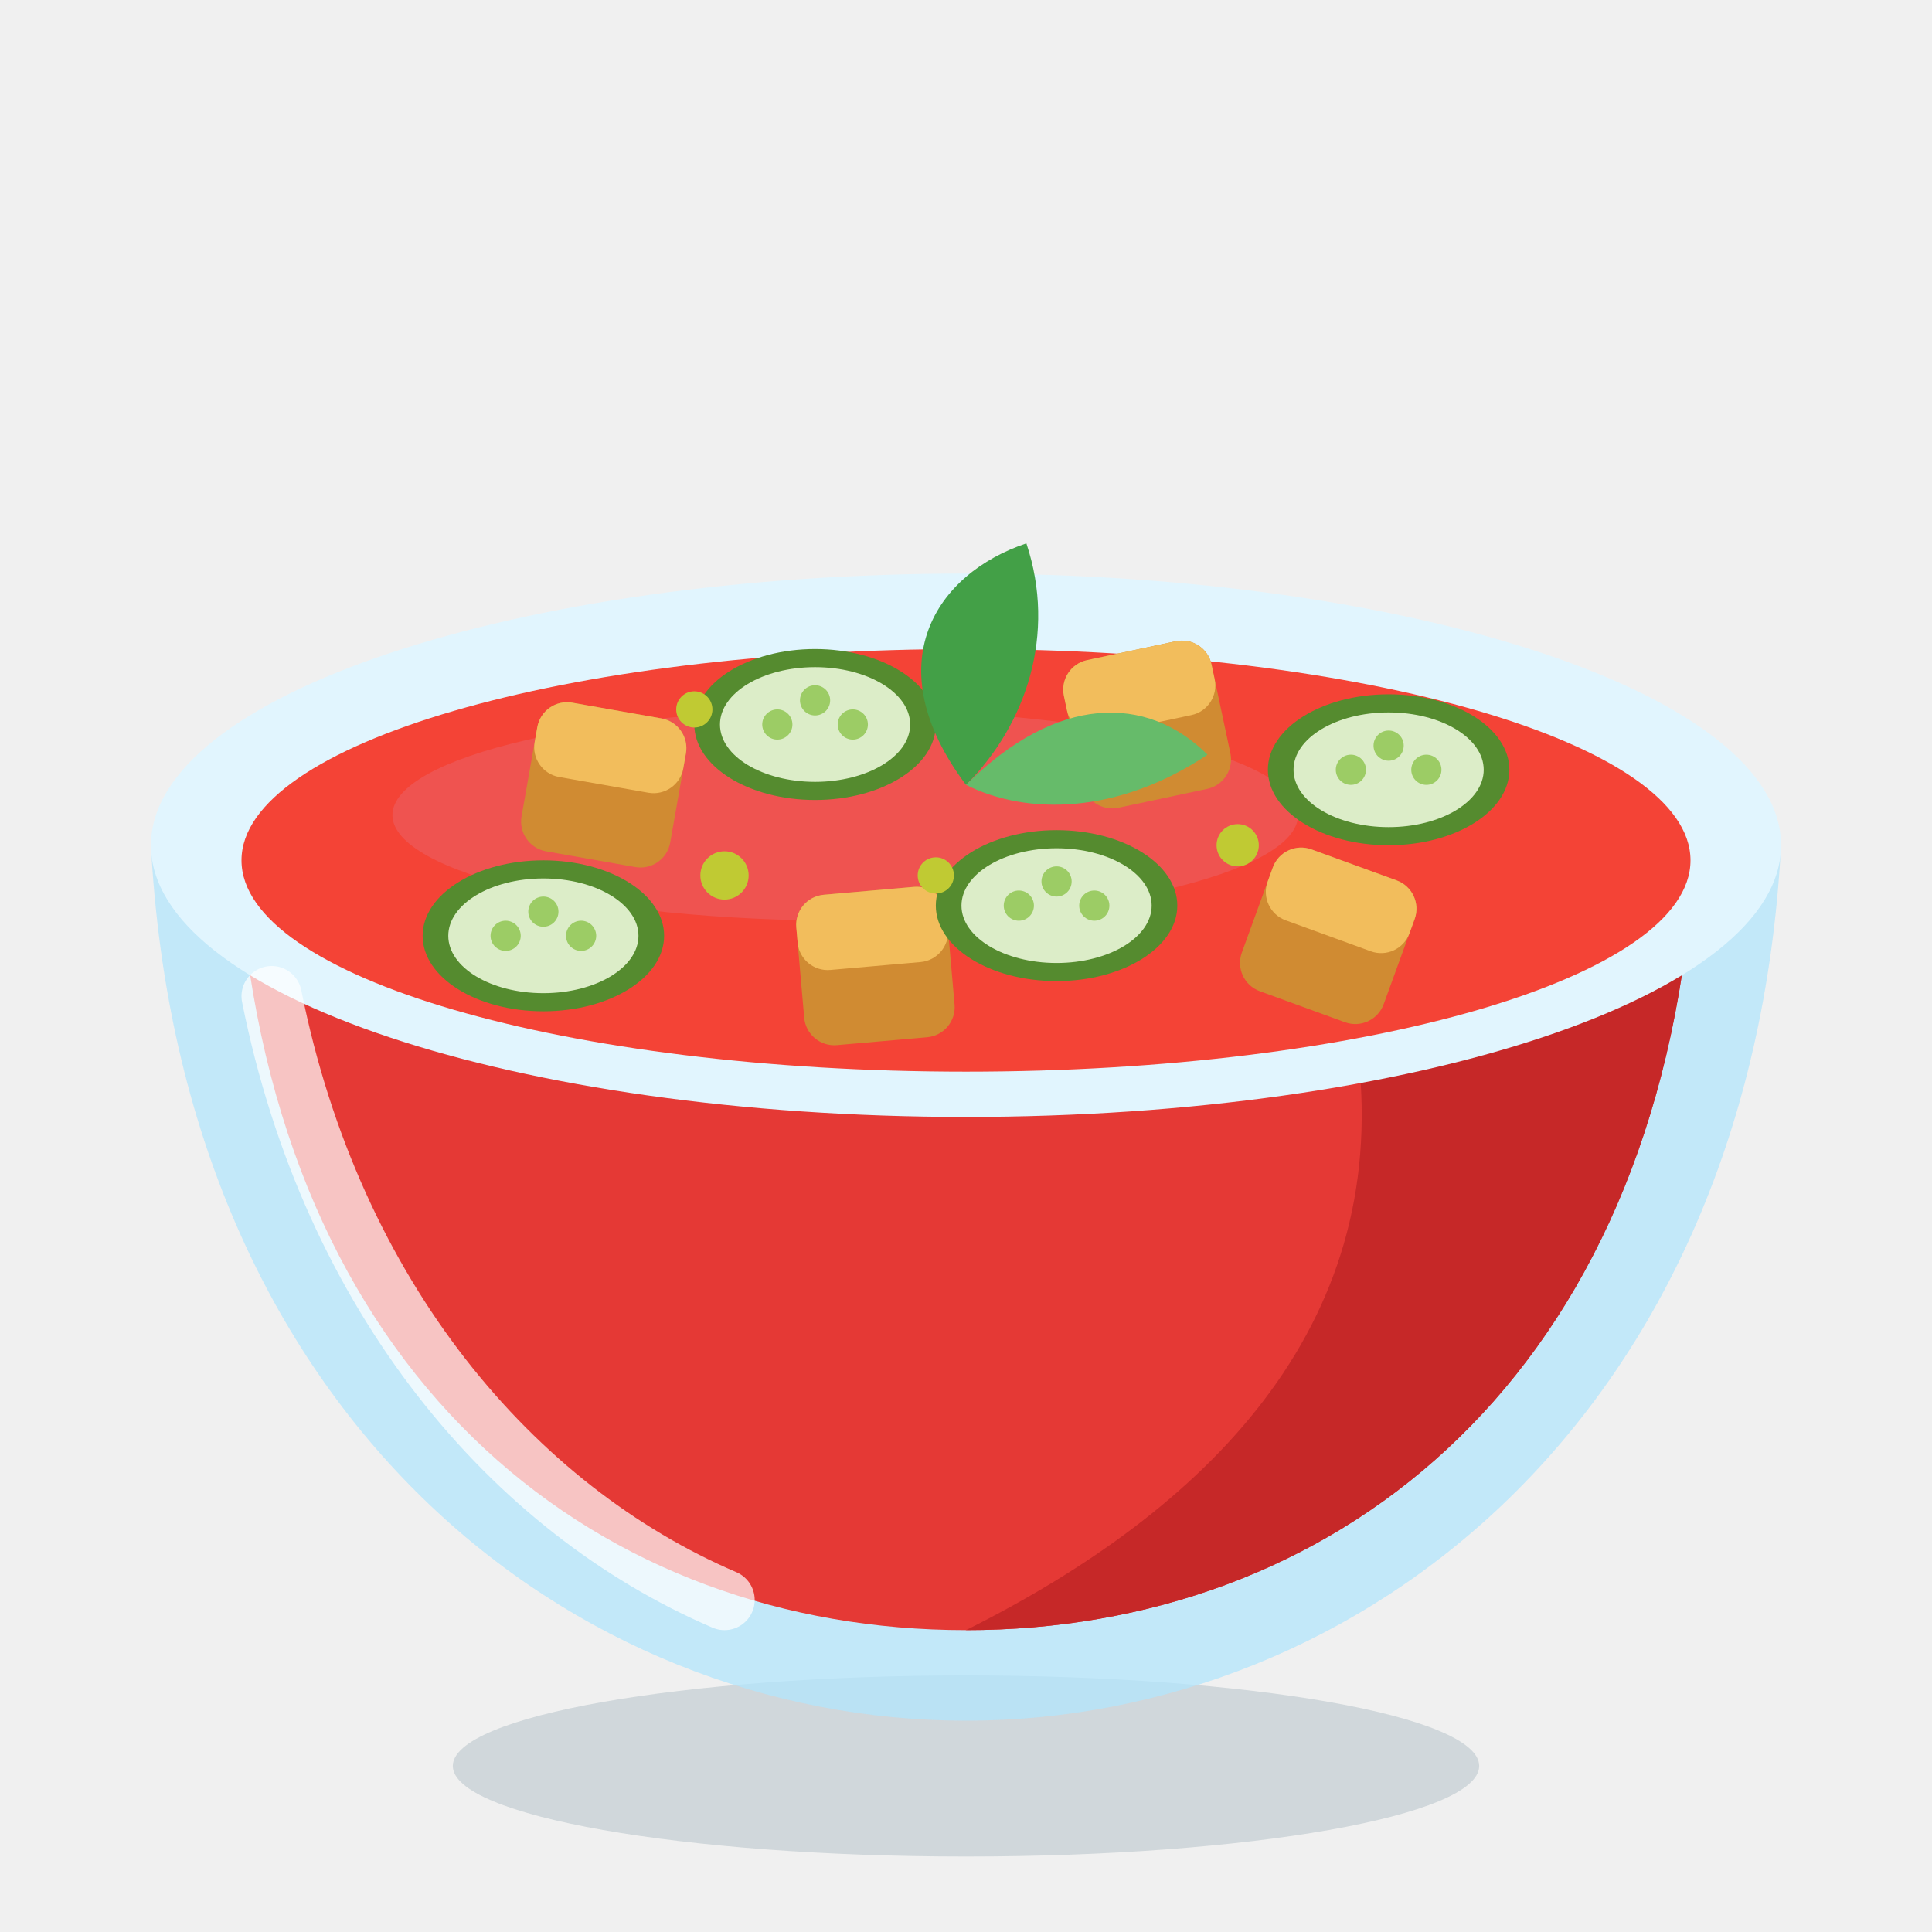
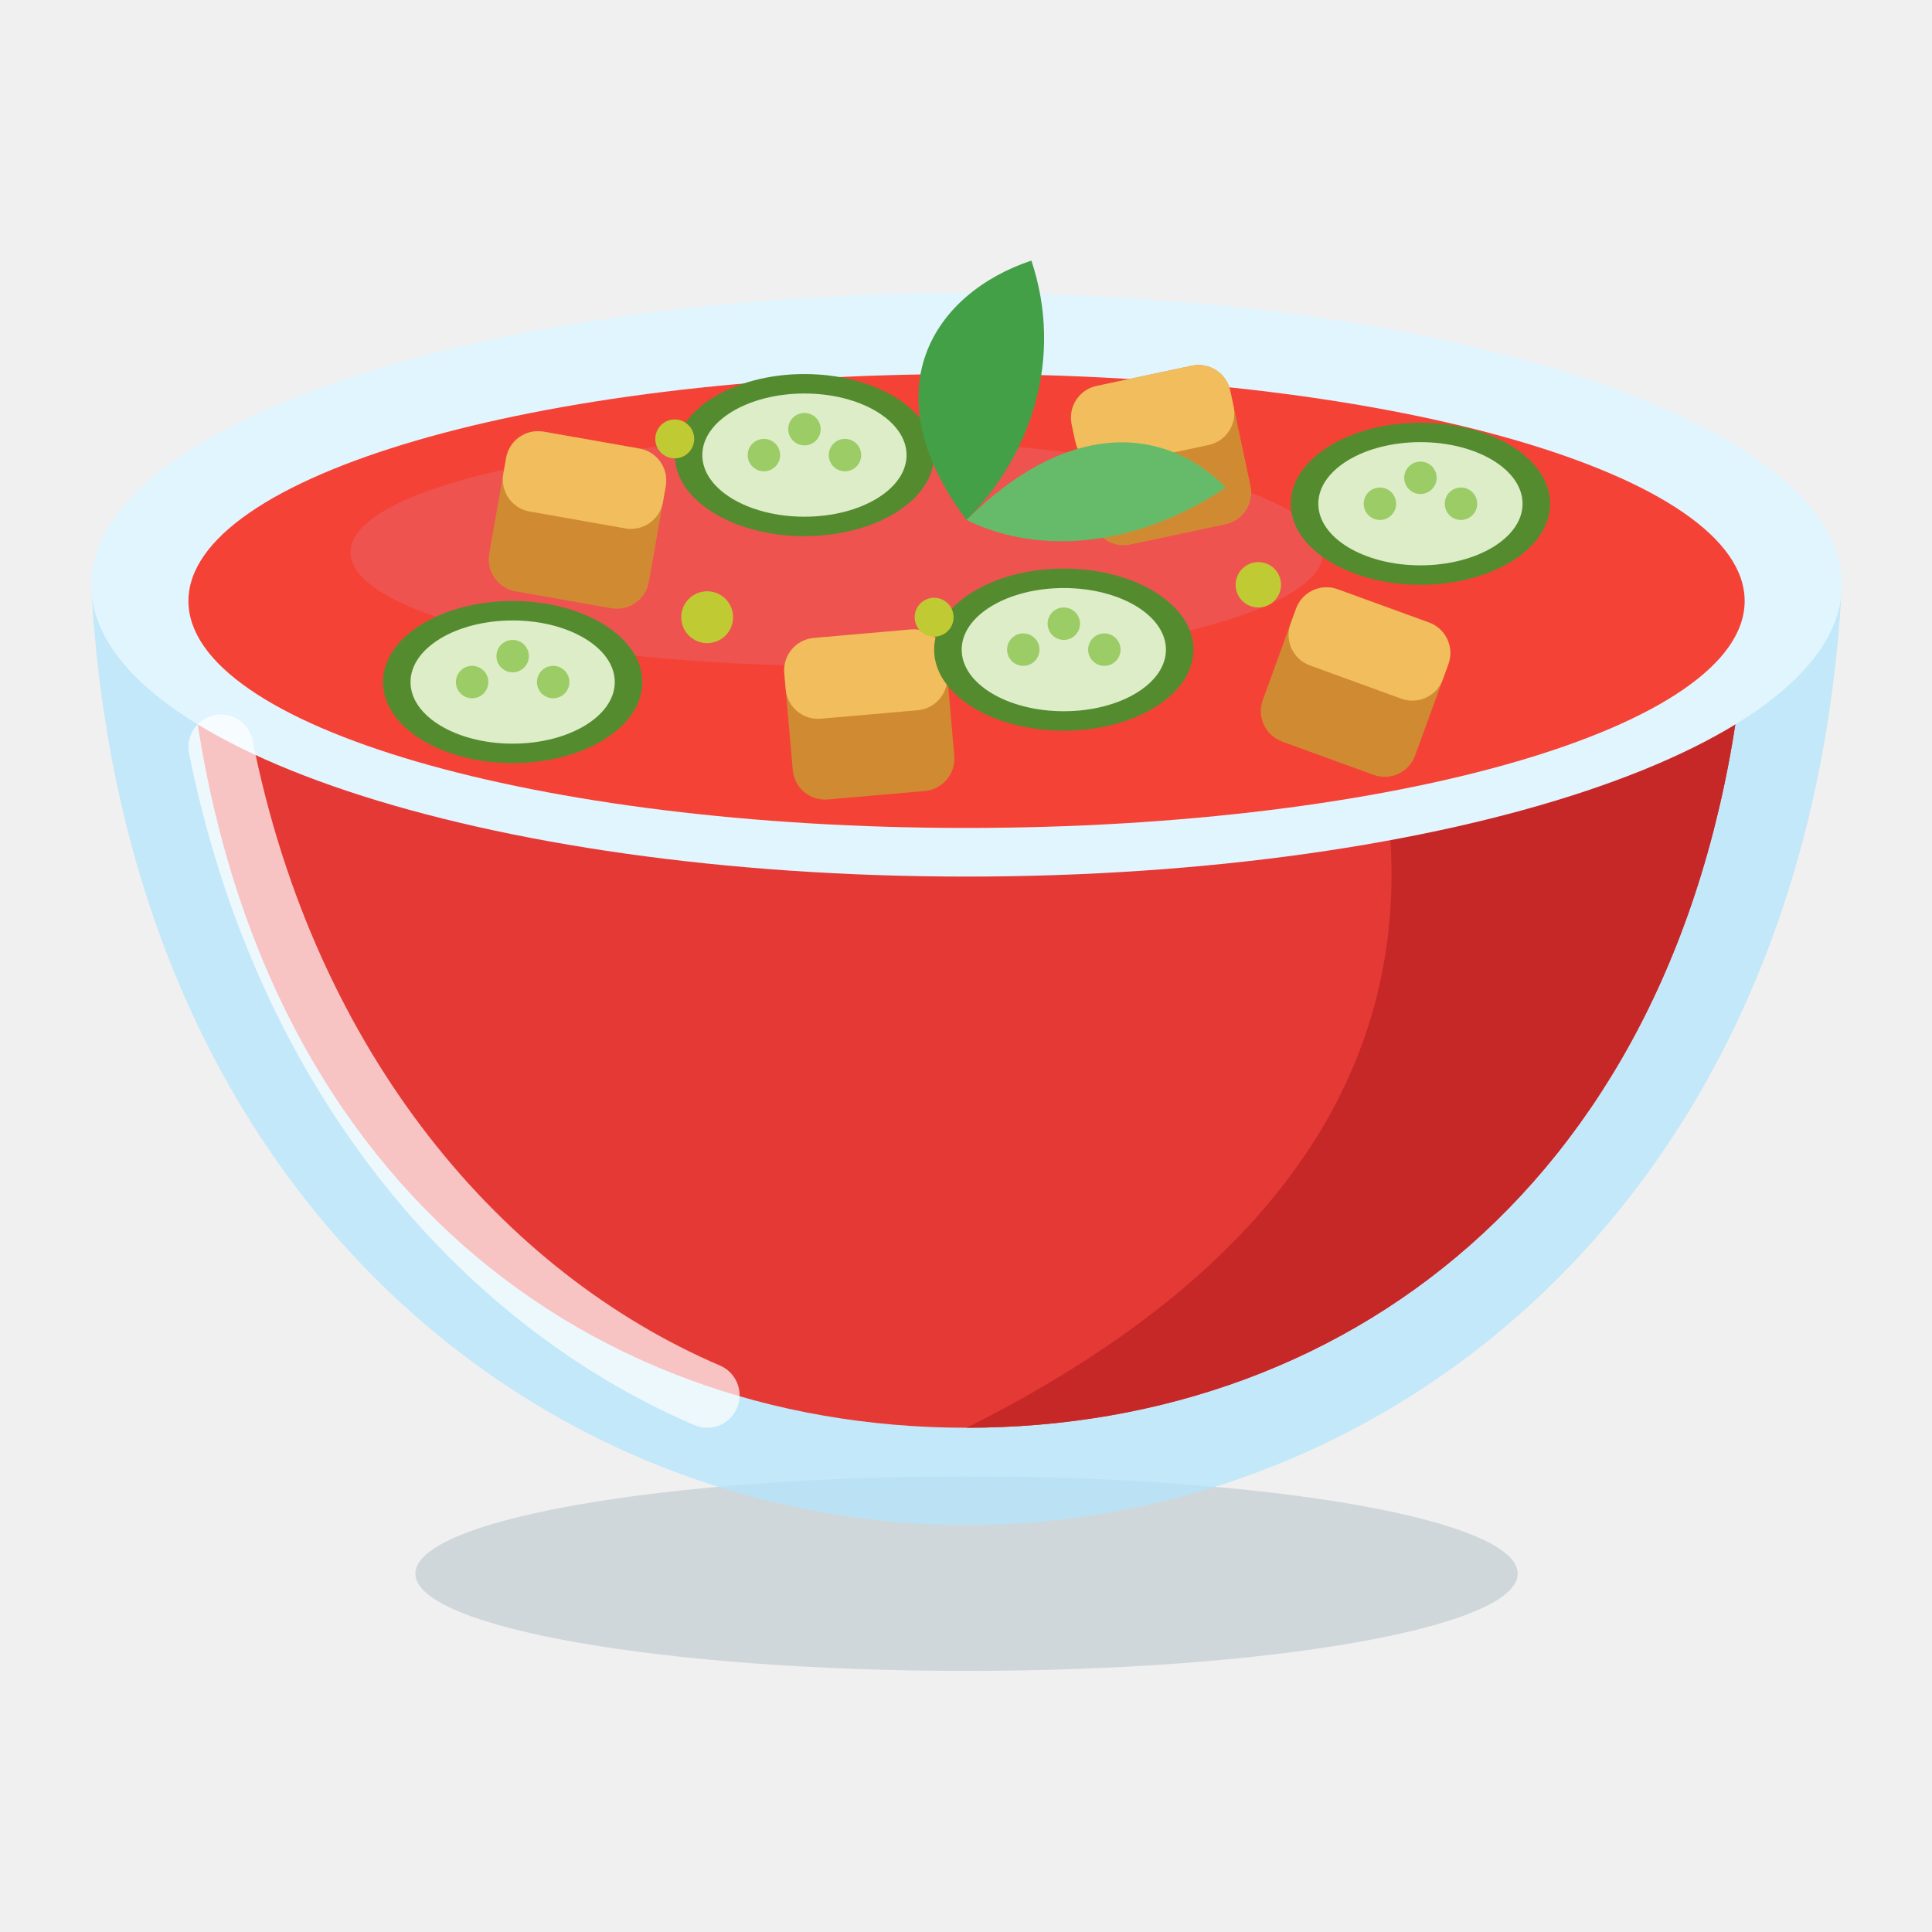
<svg xmlns="http://www.w3.org/2000/svg" viewBox="0 0 128 128">
-   <ellipse cx="64" cy="117" rx="34" ry="6" fill="#b0bec5" opacity=".5" />
-   <path d="M10 56 C12 94 38 114 64 114 C90 114 116 94 118 56 Z" fill="#b3e5fc" opacity=".75" />
-   <path d="M16 60 C19 92 40 108 64 108 C88 108 109 92 112 60 Z" fill="#e53935" />
-   <path d="M90 70 C104 70 108 66 112 60 C109 92 88 108 64 108 C80 100 92 88 90 70Z" fill="#c62828" />
-   <ellipse cx="64" cy="56" rx="54" ry="18" fill="#e1f5fe" />
-   <ellipse cx="64" cy="57" rx="48" ry="14" fill="#f44336" />
-   <ellipse cx="56" cy="54" rx="30" ry="7" fill="#ef5350" />
-   <path d="M18 66 C22 86 34 100 48 106" fill="none" stroke="#fff" stroke-width="4" stroke-linecap="round" opacity=".7" />
-   <g transform="translate(40 52) rotate(10)">
-     <rect x="-5" y="-5" width="10" height="10" rx="2" fill="#d08b32" />
-     <rect x="-5" y="-5" width="10" height="5" rx="2" fill="#f2bd5c" />
-   </g>
-   <g transform="translate(76 48) rotate(-12)">
-     <rect x="-5" y="-5" width="10" height="10" rx="2" fill="#d08b32" />
-     <rect x="-5" y="-5" width="10" height="5" rx="2" fill="#f2bd5c" />
-   </g>
-   <g transform="translate(88 62) rotate(20)">
-     <rect x="-5" y="-5" width="10" height="10" rx="2" fill="#d08b32" />
-     <rect x="-5" y="-5" width="10" height="5" rx="2" fill="#f2bd5c" />
-   </g>
-   <g transform="translate(58 64) rotate(-5)">
-     <rect x="-5" y="-5" width="10" height="10" rx="2" fill="#d08b32" />
-     <rect x="-5" y="-5" width="10" height="5" rx="2" fill="#f2bd5c" />
-   </g>
-   <g transform="translate(54 48)">
-     <ellipse rx="8" ry="5" fill="#558b2f" />
-     <ellipse rx="6.3" ry="3.8" fill="#dcedc8" />
-     <g fill="#9ccc65">
-       <circle cx="-2.5" r="1" />
-       <circle cx="2.5" r="1" />
-       <circle cy="-1.6" r="1" />
+   <g transform="translate(-4.7 -21.4) scale(1.074)">
+     <ellipse cx="64" cy="117" rx="34" ry="6" fill="#b0bec5" opacity=".5" />
+     <path d="M10 56 C12 94 38 114 64 114 C90 114 116 94 118 56 Z" fill="#b3e5fc" opacity=".75" />
+     <path d="M16 60 C19 92 40 108 64 108 C88 108 109 92 112 60 Z" fill="#e53935" />
+     <path d="M90 70 C104 70 108 66 112 60 C109 92 88 108 64 108 C80 100 92 88 90 70Z" fill="#c62828" />
+     <ellipse cx="64" cy="56" rx="54" ry="18" fill="#e1f5fe" />
+     <ellipse cx="64" cy="57" rx="48" ry="14" fill="#f44336" />
+     <ellipse cx="56" cy="54" rx="30" ry="7" fill="#ef5350" />
+     <path d="M18 66 C22 86 34 100 48 106" fill="none" stroke="#fff" stroke-width="4" stroke-linecap="round" opacity=".7" />
+     <g transform="translate(40 52) rotate(10)">
+       <rect x="-5" y="-5" width="10" height="10" rx="2" fill="#d08b32" />
+       <rect x="-5" y="-5" width="10" height="5" rx="2" fill="#f2bd5c" />
+     </g>
+     <g transform="translate(76 48) rotate(-12)">
+       <rect x="-5" y="-5" width="10" height="10" rx="2" fill="#d08b32" />
+       <rect x="-5" y="-5" width="10" height="5" rx="2" fill="#f2bd5c" />
+     </g>
+     <g transform="translate(88 62) rotate(20)">
+       <rect x="-5" y="-5" width="10" height="10" rx="2" fill="#d08b32" />
+       <rect x="-5" y="-5" width="10" height="5" rx="2" fill="#f2bd5c" />
+     </g>
+     <g transform="translate(58 64) rotate(-5)">
+       <rect x="-5" y="-5" width="10" height="10" rx="2" fill="#d08b32" />
+       <rect x="-5" y="-5" width="10" height="5" rx="2" fill="#f2bd5c" />
+     </g>
+     <g transform="translate(54 48)">
+       <ellipse rx="8" ry="5" fill="#558b2f" />
+       <ellipse rx="6.3" ry="3.8" fill="#dcedc8" />
+       <g fill="#9ccc65">
+         <circle cx="-2.5" r="1" />
+         <circle cx="2.5" r="1" />
+         <circle cy="-1.6" r="1" />
+       </g>
+     </g>
+     <g transform="translate(70 60)">
+       <ellipse rx="8" ry="5" fill="#558b2f" />
+       <ellipse rx="6.3" ry="3.8" fill="#dcedc8" />
+       <g fill="#9ccc65">
+         <circle cx="-2.5" r="1" />
+         <circle cx="2.5" r="1" />
+         <circle cy="-1.6" r="1" />
+       </g>
+     </g>
+     <g transform="translate(36 62)">
+       <ellipse rx="8" ry="5" fill="#558b2f" />
+       <ellipse rx="6.3" ry="3.8" fill="#dcedc8" />
+       <g fill="#9ccc65">
+         <circle cx="-2.5" r="1" />
+         <circle cx="2.5" r="1" />
+         <circle cy="-1.6" r="1" />
+       </g>
+     </g>
+     <g transform="translate(92 51)">
+       <ellipse rx="8" ry="5" fill="#558b2f" />
+       <ellipse rx="6.3" ry="3.8" fill="#dcedc8" />
+       <g fill="#9ccc65">
+         <circle cx="-2.5" r="1" />
+         <circle cx="2.5" r="1" />
+         <circle cy="-1.6" r="1" />
+       </g>
+     </g>
+     <path d="M64 52 c-6 -8 -2 -14 4 -16 c2 6 0 12 -4 16z" fill="#43a047" />
+     <path d="M64 52 c6 -6 12 -6 16 -2 c-6 4 -12 4 -16 2z" fill="#66bb6a" />
+     <g fill="#c0ca33">
+       <circle cx="48" cy="58" r="1.6" />
+       <circle cx="82" cy="56" r="1.4" />
+       <circle cx="62" cy="58" r="1.2" />
+       <circle cx="46" cy="47" r="1.2" />
    </g>
  </g>
-   <g transform="translate(70 60)">
-     <ellipse rx="8" ry="5" fill="#558b2f" />
-     <ellipse rx="6.3" ry="3.8" fill="#dcedc8" />
-     <g fill="#9ccc65">
-       <circle cx="-2.5" r="1" />
-       <circle cx="2.5" r="1" />
-       <circle cy="-1.6" r="1" />
-     </g>
-   </g>
-   <g transform="translate(36 62)">
-     <ellipse rx="8" ry="5" fill="#558b2f" />
-     <ellipse rx="6.3" ry="3.8" fill="#dcedc8" />
-     <g fill="#9ccc65">
-       <circle cx="-2.5" r="1" />
-       <circle cx="2.5" r="1" />
-       <circle cy="-1.6" r="1" />
-     </g>
-   </g>
-   <g transform="translate(92 51)">
-     <ellipse rx="8" ry="5" fill="#558b2f" />
-     <ellipse rx="6.3" ry="3.8" fill="#dcedc8" />
-     <g fill="#9ccc65">
-       <circle cx="-2.5" r="1" />
-       <circle cx="2.5" r="1" />
-       <circle cy="-1.6" r="1" />
-     </g>
-   </g>
-   <path d="M64 52 c-6 -8 -2 -14 4 -16 c2 6 0 12 -4 16z" fill="#43a047" />
-   <path d="M64 52 c6 -6 12 -6 16 -2 c-6 4 -12 4 -16 2z" fill="#66bb6a" />
-   <g fill="#c0ca33">
-     <circle cx="48" cy="58" r="1.6" />
-     <circle cx="82" cy="56" r="1.4" />
-     <circle cx="62" cy="58" r="1.2" />
-     <circle cx="46" cy="47" r="1.2" />
-   </g>
</svg>
